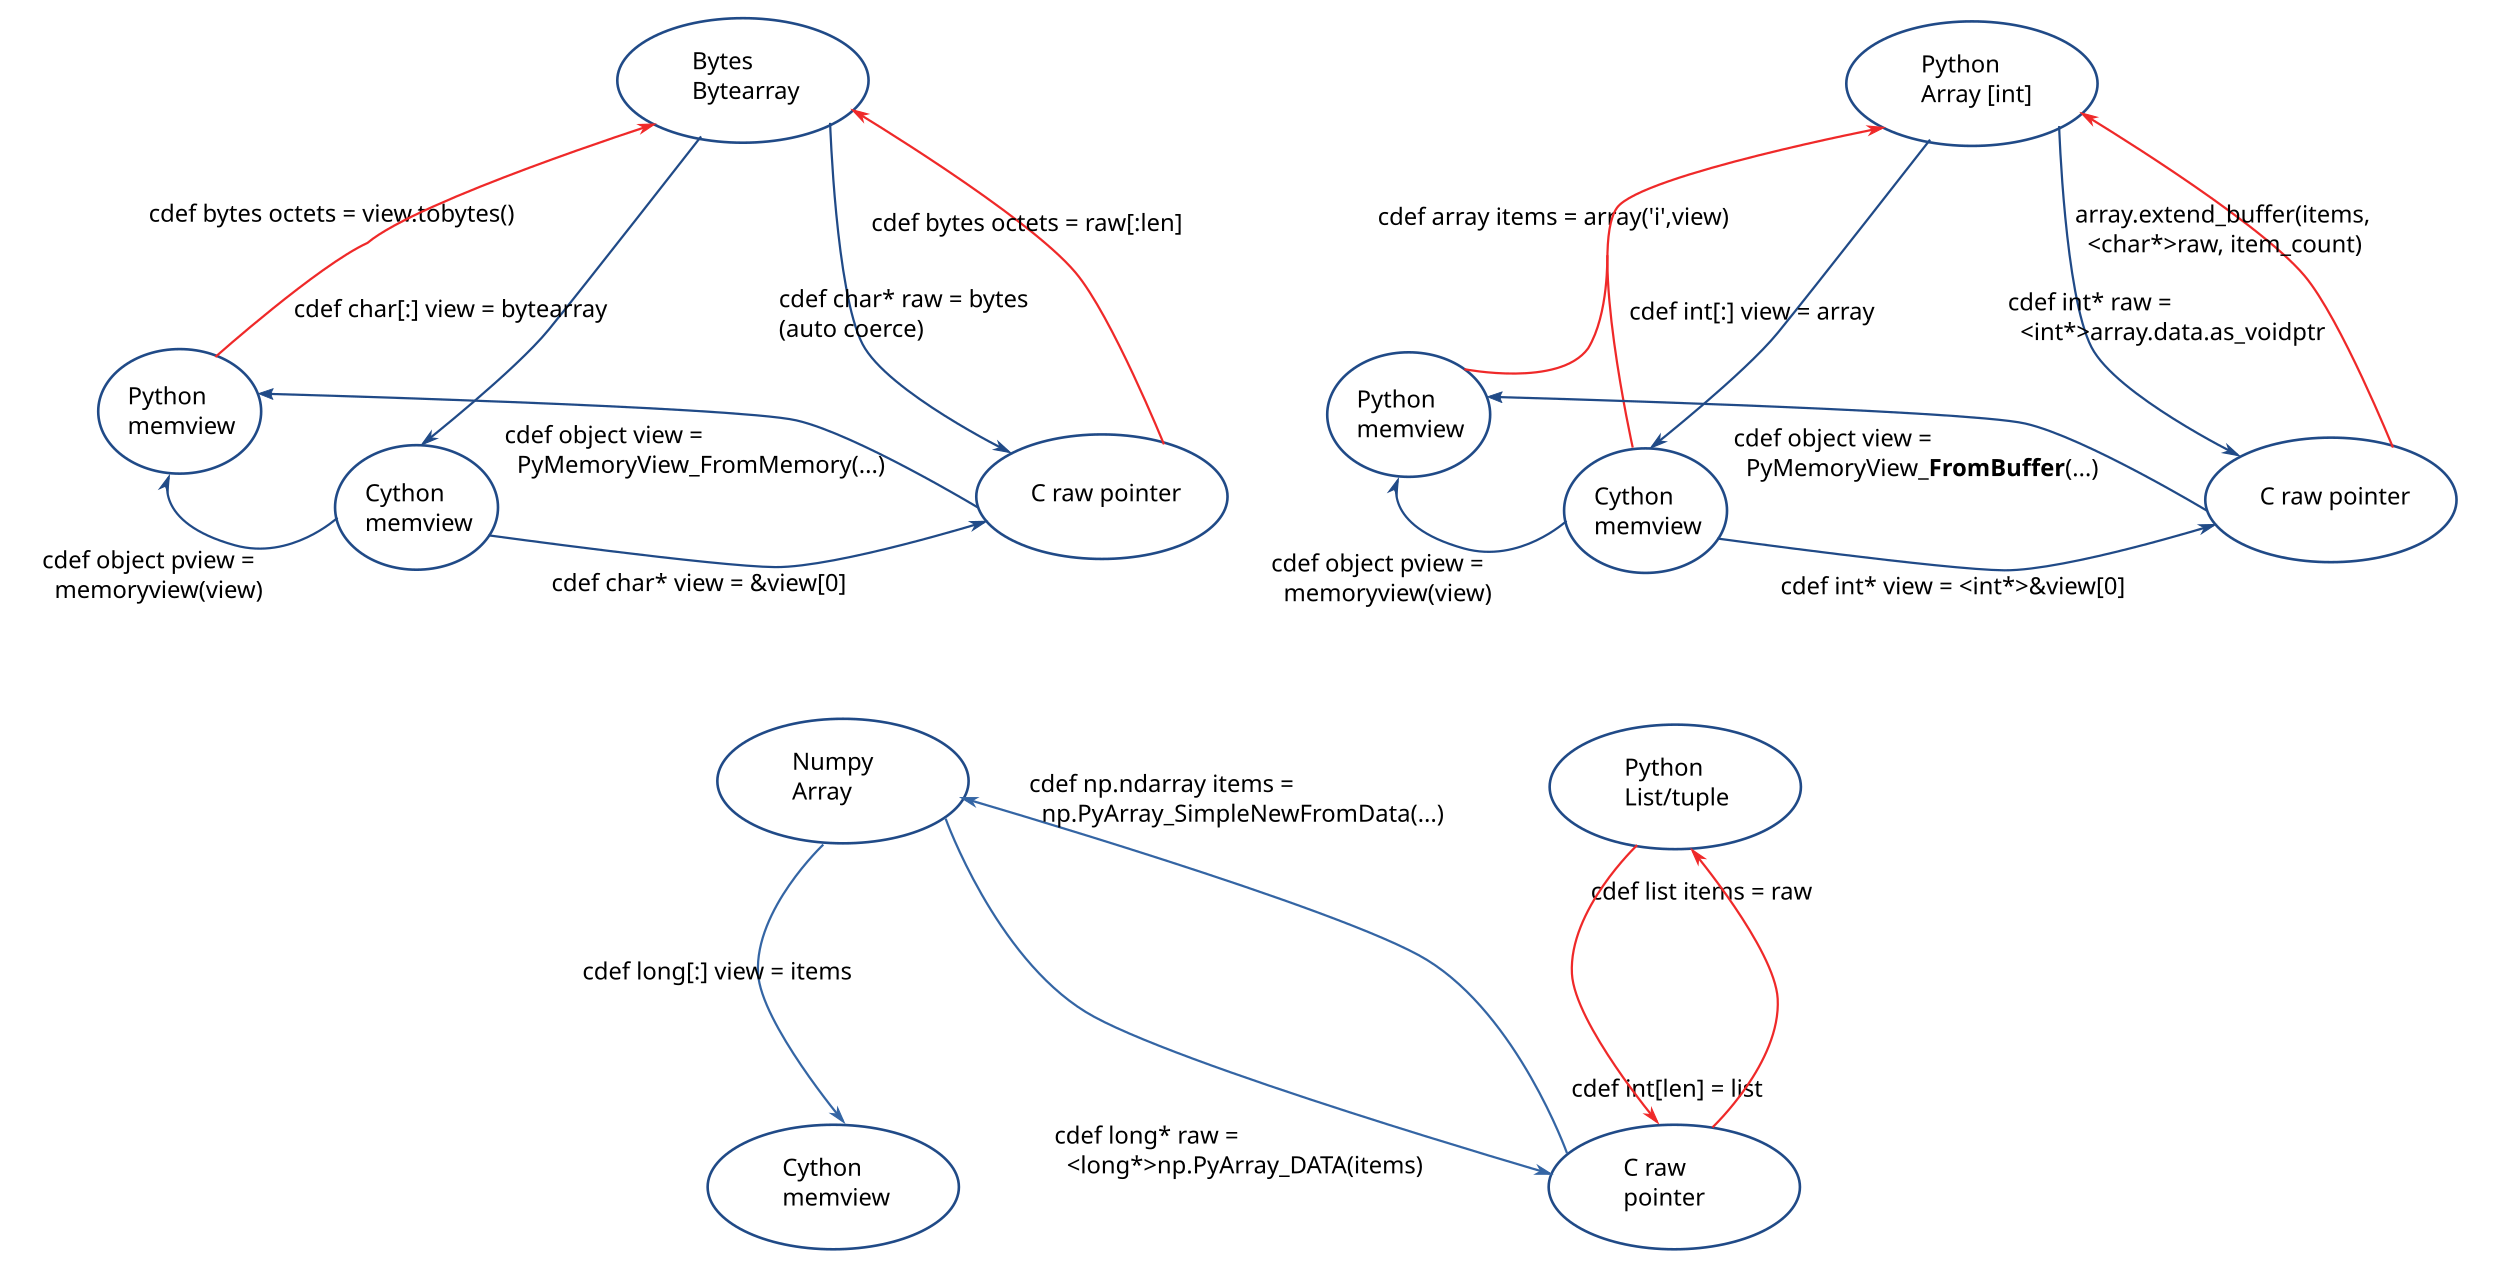
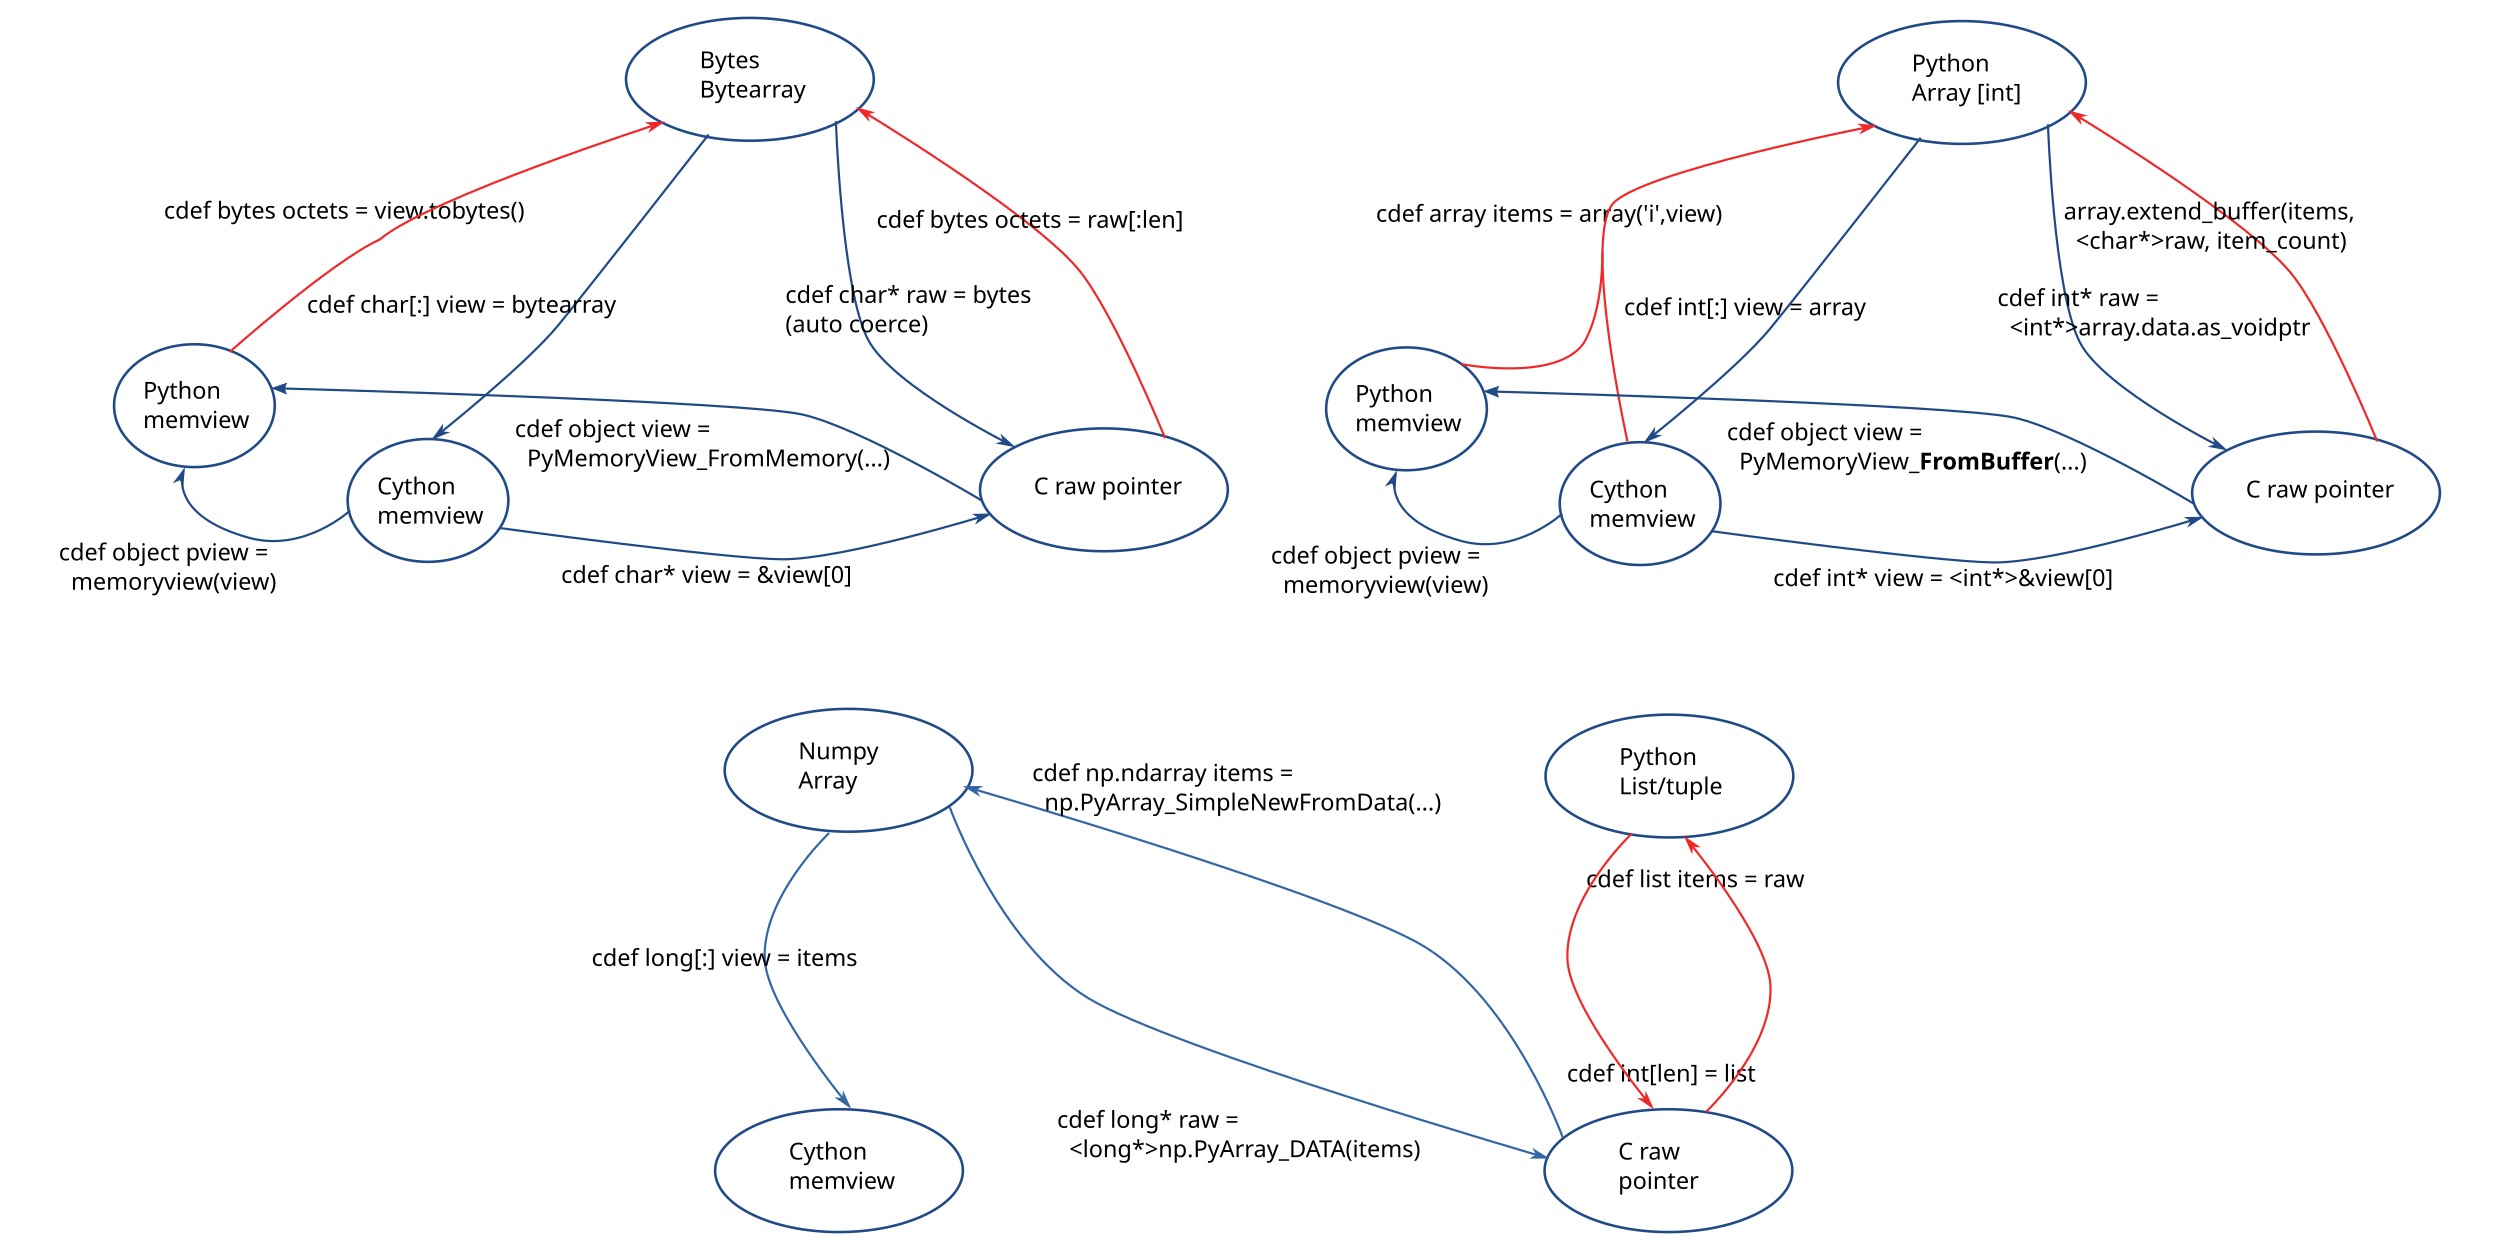
- <svg xmlns="http://www.w3.org/2000/svg" height="150.34mm" viewBox="0 0 1050.71 532.69" width="296.53mm">
+ <svg xmlns="http://www.w3.org/2000/svg" height="800" viewBox="0 0 1050.71 532.69" width="1600">
  <marker id="a" orient="auto" refX="0" refY="0" style="overflow:visible">
    <path d="m0 0 5-5-17.5 5 17.5 5z" style="fill:#ef2929;fill-rule:evenodd;stroke:#ef2929;stroke-width:1pt" transform="matrix(-.4 0 0 -.4 -4 0)" />
  </marker>
  <marker id="b" orient="auto" refX="0" refY="0" style="overflow:visible">
    <path d="m0 0 5-5-17.5 5 17.5 5z" style="fill:#204a87;fill-rule:evenodd;stroke:#204a87;stroke-width:1pt" transform="matrix(-.4 0 0 -.4 -4 0)" />
  </marker>
  <marker id="c" orient="auto" refX="0" refY="0" style="overflow:visible">
    <path d="m0 0 5-5-17.5 5 17.5 5z" style="fill:#ef2929;fill-rule:evenodd;stroke:#ef2929;stroke-width:1pt" transform="matrix(-.4 0 0 -.4 -4 0)" />
  </marker>
  <marker id="d" orient="auto" refX="0" refY="0" style="overflow:visible">
    <path d="m0 0 5-5-17.5 5 17.5 5z" style="fill:#204a87;fill-rule:evenodd;stroke:#204a87;stroke-width:1pt" transform="matrix(-.4 0 0 -.4 -4 0)" />
  </marker>
  <marker id="e" orient="auto" refX="0" refY="0" style="overflow:visible">
    <path d="m0 0 5-5-17.5 5 17.5 5z" style="fill:#204a87;fill-rule:evenodd;stroke:#204a87;stroke-width:1pt" transform="matrix(-.4 0 0 -.4 -4 0)" />
  </marker>
  <marker id="f" orient="auto" refX="0" refY="0" style="overflow:visible">
    <path d="m8.72 4.03-10.93-4.01 10.93-4.02c-1.75 2.37-1.74 5.62 0 8.04z" style="fill:#204a87;fill-rule:evenodd;stroke:#204a87;stroke-width:.63;stroke-linejoin:round" transform="scale(-.6)" />
  </marker>
  <marker id="g" orient="auto" refX="0" refY="0" style="overflow:visible">
    <path d="m0 0 5-5-17.5 5 17.5 5z" style="fill:#204a87;fill-rule:evenodd;stroke:#204a87;stroke-width:1pt" transform="matrix(-.4 0 0 -.4 -4 0)" />
  </marker>
  <marker id="h" orient="auto" refX="0" refY="0" style="overflow:visible">
    <path d="m0 0 5-5-17.5 5 17.5 5z" style="fill:#204a87;fill-rule:evenodd;stroke:#204a87;stroke-width:1pt" transform="matrix(-.4 0 0 -.4 -4 0)" />
  </marker>
  <marker id="i" orient="auto" refX="0" refY="0" style="overflow:visible">
    <path d="m0 0 5-5-17.5 5 17.5 5z" style="fill:#204a87;fill-rule:evenodd;stroke:#204a87;stroke-width:1pt" transform="matrix(-.4 0 0 -.4 -4 0)" />
  </marker>
  <marker id="j" orient="auto" refX="0" refY="0" style="overflow:visible">
    <path d="m8.72 4.03-10.93-4.01 10.93-4.02c-1.75 2.37-1.74 5.62 0 8.04z" style="fill:#204a87;fill-rule:evenodd;stroke:#204a87;stroke-width:.63;stroke-linejoin:round" transform="scale(-.6)" />
  </marker>
  <marker id="k" orient="auto" refX="0" refY="0" style="overflow:visible">
    <path d="m0 0 5-5-17.5 5 17.5 5z" style="fill:#ef2929;fill-rule:evenodd;stroke:#ef2929;stroke-width:1pt" transform="matrix(-.4 0 0 -.4 -4 0)" />
  </marker>
  <marker id="l" orient="auto" refX="0" refY="0" style="overflow:visible">
    <path d="m0 0 5-5-17.5 5 17.5 5z" style="fill:#204a87;fill-rule:evenodd;stroke:#204a87;stroke-width:1pt" transform="matrix(-.4 0 0 -.4 -4 0)" />
  </marker>
  <marker id="m" orient="auto" refX="0" refY="0" style="overflow:visible">
    <path d="m0 0 5-5-17.5 5 17.5 5z" style="fill:#ef2929;fill-rule:evenodd;stroke:#ef2929;stroke-width:1pt" transform="matrix(-.4 0 0 -.4 -4 0)" />
  </marker>
  <marker id="n" orient="auto" refX="0" refY="0" style="overflow:visible">
    <path d="m0 0 5-5-17.5 5 17.5 5z" style="fill:#204a87;fill-rule:evenodd;stroke:#204a87;stroke-width:1pt" transform="matrix(-.4 0 0 -.4 -4 0)" />
  </marker>
  <marker id="o" orient="auto" refX="0" refY="0" style="overflow:visible">
    <path d="m0 0 5-5-17.5 5 17.5 5z" style="fill:#3465a4;fill-rule:evenodd;stroke:#3465a4;stroke-width:1pt" transform="matrix(-.4 0 0 -.4 -4 0)" />
  </marker>
  <marker id="p" orient="auto" refX="0" refY="0" style="overflow:visible">
    <path d="m0 0 5-5-17.5 5 17.5 5z" style="fill:#3465a4;fill-rule:evenodd;stroke:#3465a4;stroke-width:1pt" transform="matrix(-.4 0 0 -.4 -4 0)" />
  </marker>
  <marker id="q" orient="auto" refX="0" refY="0" style="overflow:visible">
    <path d="m0 0 5-5-17.5 5 17.5 5z" style="fill:#ef2929;fill-rule:evenodd;stroke:#ef2929;stroke-width:1pt" transform="matrix(-.4 0 0 -.4 -4 0)" />
  </marker>
  <marker id="r" orient="auto" refX="0" refY="0" style="overflow:visible">
    <path d="m0 0 5-5-17.5 5 17.5 5z" style="fill:#ef2929;fill-rule:evenodd;stroke:#ef2929;stroke-width:1pt" transform="matrix(-.4 0 0 -.4 -4 0)" />
  </marker>
  <marker id="s" orient="auto" refX="0" refY="0" style="overflow:visible">
    <path d="m0 0 5-5-17.5 5 17.5 5z" style="fill:#3465a4;fill-rule:evenodd;stroke:#3465a4;stroke-width:1pt" transform="matrix(-.4 0 0 -.4 -4 0)" />
  </marker>
  <g transform="translate(120.79 257.06)">
    <ellipse cx="191.45" cy="-223.26" rx="52.8" ry="26.17" style="fill:none;stroke:#204a87;stroke-width:1.1" />
    <text style="font-size:10;font-family:Droid Sans;letter-spacing:0;word-spacing:0;stroke-width:.94" x="170.04" xml:space="preserve" y="-227.99">
      <tspan x="170.04" y="-227.99">Bytes</tspan>
      <tspan x="170.04" y="-215.49">Bytearray </tspan>
    </text>
  </g>
  <text style="stroke-width:.94" x="189.2" y="191.77">
    <tspan style="stroke-width:.94" x="189.2" y="200.63" />
  </text>
  <g transform="translate(125.56 280.55)">
    <ellipse cx="49.5" cy="-67.29" rx="34.24" ry="26.17" style="fill:none;stroke:#204a87;stroke-width:1.1" />
    <text style="font-size:10;font-family:Droid Sans;letter-spacing:0;word-spacing:0;stroke-width:.94" x="27.84" xml:space="preserve" y="-69.88">
      <tspan style="stroke-width:.94" x="27.84" y="-69.88">Cython </tspan>
      <tspan style="stroke-width:.94" x="27.84" y="-57.38">memview</tspan>
    </text>
  </g>
  <g transform="translate(-73.34 5.71)">
    <ellipse cx="536.45" cy="203.03" rx="52.8" ry="26.17" style="fill:none;stroke:#204a87;stroke-width:1.1" />
    <text style="font-size:10;font-family:Droid Sans;letter-spacing:0;word-spacing:0;stroke-width:.94" x="506.53" y="204.95">
      <tspan style="stroke-width:.94" x="506.53" y="204.95">C raw pointer</tspan>
    </text>
  </g>
  <g style="stroke-width:.94">
    <path d="m294.65 57.34s-49.68 63.64-63.99 81.15c-14.18 17.35-52.73 47.85-52.73 47.85" style="fill:none;stroke:#204a87;marker-end:url(#b)" />
    <g style="font-size:10;font-family:Droid Sans;letter-spacing:0;word-spacing:0">
      <text x="123.47" y="133.26">
        <tspan style="font-size:10;font-family:Droid Sans Mono;stroke-width:.94" x="123.47" y="133.26">cdef char[:] view = bytearray</tspan>
      </text>
      <text x="62.5" y="93.17">
        <tspan style="font-size:10;font-family:Droid Sans Mono;stroke-width:.94" x="62.5" y="93.17">cdef bytes octets = view.tobytes()</tspan>
      </text>
      <text x="17.72" xml:space="preserve" y="238.81">
        <tspan style="font-size:10;font-family:Droid Sans Mono;stroke-width:.94" x="17.72" y="238.81">cdef object pview = </tspan>
        <tspan style="font-size:10;font-family:Droid Sans Mono;stroke-width:.94" x="17.72" y="251.31">  memoryview(view)</tspan>
      </text>
    </g>
  </g>
  <g transform="translate(71.87 255.69)">
    <text style="font-size:10;font-family:Droid Sans;letter-spacing:0;word-spacing:0;stroke-width:.94" x="-18.23" xml:space="preserve" y="-85.79">
      <tspan style="stroke-width:.94" x="-18.23" y="-85.79">Python </tspan>
      <tspan style="stroke-width:.94" x="-18.23" y="-73.29">memview</tspan>
    </text>
    <ellipse cx="3.65" cy="-82.81" rx="34.24" ry="26.17" style="fill:none;stroke:#204a87;stroke-width:1.1" />
  </g>
  <g style="stroke-width:.94">
    <path d="m90.5 150.02s43.43-38.55 63.96-47.94c21.15-17.88 119.88-49.68 119.88-49.68" style="fill:none;stroke:#ef2929;marker-end:url(#a)" />
    <path d="m348.88 51.63s2.39 71.27 13.63 92.98c10.35 19.98 61.23 45.15 61.23 45.15" style="fill:none;stroke:#204a87;marker-end:url(#d)" />
    <text style="font-size:10;font-family:Droid Sans;letter-spacing:0;word-spacing:0" x="327.34" y="129.08">
      <tspan style="font-size:10;font-family:Droid Sans Mono;stroke-width:.94" x="327.34" y="129.08">cdef char* raw = bytes</tspan>
      <tspan style="font-size:10;font-family:Droid Sans Mono;stroke-width:.94" x="327.34" y="141.58">(auto coerce)</tspan>
    </text>
    <path d="m489.19 186.74s-22.04-54.22-37.16-72.19c-20.37-24.21-93.12-67.96-93.12-67.96" style="fill:none;stroke:#ef2929;marker-end:url(#c)" />
    <text style="font-size:10;font-family:Droid Sans;letter-spacing:0;word-spacing:0" x="366.2" y="97.07">
      <tspan style="font-size:10;font-family:Droid Sans Mono;stroke-width:.94" x="366.2" y="97.07">cdef bytes octets = raw[:len]</tspan>
    </text>
    <path d="m411.05 213.32s-51.49-30.95-76.34-36.65c-25.32-5.8-224.83-11.22-224.83-11.22" style="fill:none;stroke:#204a87;marker-end:url(#f)" />
    <text style="font-size:10;font-family:Droid Sans;letter-spacing:0;word-spacing:0" x="231.78" y="248.41">
      <tspan style="font-size:10;font-family:Droid Sans Mono;stroke-width:.94" x="231.78" y="248.41">cdef char* view = &amp;view[0]</tspan>
    </text>
    <path d="m205.29 224.98s96.22 13.2 120.59 13.36c25.95.17 87.77-18.97 87.77-18.97" style="fill:none;stroke:#204a87;marker-end:url(#e)" />
    <text style="font-size:10;font-family:Droid Sans;letter-spacing:0;word-spacing:0" x="212.06" xml:space="preserve" y="186.23">
      <tspan style="font-size:10;font-family:Droid Sans Mono;stroke-width:.94" x="212.06" y="186.23">cdef object view = </tspan>
      <tspan style="font-size:10;font-family:Droid Sans Mono;stroke-width:.94" x="212.06" y="198.73">  PyMemoryView_FromMemory(...)</tspan>
    </text>
    <path d="m141.84 217.6s-19.61 18.07-43.09 11.57c-35.05-9.71-27.93-28.39-27.93-28.39" style="fill:none;stroke:#204a87;marker-end:url(#g)" />
  </g>
  <g transform="translate(637.32 258.41)">
    <ellipse cx="191.45" cy="-223.26" rx="52.8" ry="26.17" style="fill:none;stroke:#204a87;stroke-width:1.1" />
    <text style="font-size:10;font-family:Droid Sans;letter-spacing:0;word-spacing:0;stroke-width:.94" x="170.04" xml:space="preserve" y="-227.99">
      <tspan x="170.04" y="-227.99">Python</tspan>
      <tspan x="170.04" y="-215.49">Array [int] </tspan>
    </text>
  </g>
  <g transform="translate(642.1 281.9)">
    <ellipse cx="49.5" cy="-67.29" rx="34.24" ry="26.17" style="fill:none;stroke:#204a87;stroke-width:1.1" />
    <text style="font-size:10;font-family:Droid Sans;letter-spacing:0;word-spacing:0;stroke-width:.94" x="27.84" xml:space="preserve" y="-69.88">
      <tspan style="stroke-width:.94" x="27.84" y="-69.88">Cython </tspan>
      <tspan style="stroke-width:.94" x="27.84" y="-57.38">memview</tspan>
    </text>
  </g>
  <g transform="translate(443.19 7.06)">
    <ellipse cx="536.45" cy="203.03" rx="52.8" ry="26.17" style="fill:none;stroke:#204a87;stroke-width:1.1" />
    <text style="font-size:10;font-family:Droid Sans;letter-spacing:0;word-spacing:0;stroke-width:.94" x="506.53" y="204.95">
      <tspan style="stroke-width:.94" x="506.53" y="204.95">C raw pointer</tspan>
    </text>
  </g>
  <g style="stroke-width:.94">
    <path d="m811.18 58.69s-49.68 63.64-63.99 81.15c-14.18 17.35-52.73 47.85-52.73 47.85" style="fill:none;stroke:#204a87;marker-end:url(#n)" />
    <g style="font-size:10;font-family:Droid Sans;letter-spacing:0;word-spacing:0">
      <text x="684.74" y="134.32">
        <tspan style="font-size:10;font-family:Droid Sans Mono;stroke-width:.94" x="684.74" y="134.32">cdef int[:] view = array</tspan>
      </text>
      <text x="579.03" y="94.51">
        <tspan style="font-size:10;font-family:Droid Sans Mono;stroke-width:.94" x="579.03" y="94.51">cdef array items = array('i',view)</tspan>
      </text>
      <text x="534.25" xml:space="preserve" y="240.16">
        <tspan style="font-size:10;font-family:Droid Sans Mono;stroke-width:.94" x="534.25" y="240.16">cdef object pview = </tspan>
        <tspan style="font-size:10;font-family:Droid Sans Mono;stroke-width:.94" x="534.25" y="252.66">  memoryview(view)</tspan>
      </text>
    </g>
  </g>
  <g transform="translate(588.4 257.04)">
    <text style="font-size:10;font-family:Droid Sans;letter-spacing:0;word-spacing:0;stroke-width:.94" x="-18.23" xml:space="preserve" y="-85.79">
      <tspan style="stroke-width:.94" x="-18.23" y="-85.79">Python </tspan>
      <tspan style="stroke-width:.94" x="-18.23" y="-73.29">memview</tspan>
    </text>
    <ellipse cx="3.65" cy="-82.81" rx="34.24" ry="26.17" style="fill:none;stroke:#204a87;stroke-width:1.1" />
  </g>
  <g style="stroke-width:.94">
    <path d="m686.21 188.1s-18.67-84.26-6.57-100.84c10.11-13.85 111.23-33.51 111.23-33.51" style="fill:none;stroke:#ef2929;marker-end:url(#m)" />
    <path d="m865.41 52.98s2.39 71.27 13.63 92.98c10.35 19.98 61.23 45.15 61.23 45.15" style="fill:none;stroke:#204a87;marker-end:url(#l)" />
    <text style="font-size:10;font-family:Droid Sans;letter-spacing:0;word-spacing:0" x="843.87" xml:space="preserve" y="130.42">
      <tspan style="font-size:10;font-family:Droid Sans Mono;stroke-width:.94" x="843.87" y="130.42">cdef int* raw =</tspan>
      <tspan style="font-size:10;font-family:Droid Sans Mono;stroke-width:.94" x="843.87" y="142.92">  &lt;int*&gt;array.data.as_voidptr</tspan>
    </text>
    <path d="m1005.72 188.09s-22.04-54.22-37.16-72.19c-20.37-24.21-93.11-67.97-93.11-67.97" style="fill:none;stroke:#ef2929;marker-end:url(#k)" />
    <text style="font-size:10;font-family:Droid Sans;letter-spacing:0;word-spacing:0" x="872.12" xml:space="preserve" y="93.52">
      <tspan style="font-size:10;font-family:Droid Sans Mono;stroke-width:.94" x="872.12" y="93.52">array.extend_buffer(items, </tspan>
      <tspan style="font-size:10;font-family:Droid Sans Mono;stroke-width:.94" x="872.12" y="106.02">  &lt;char*&gt;raw, item_count)</tspan>
    </text>
    <path d="m927.58 214.66s-51.49-30.95-76.34-36.65c-25.32-5.8-224.83-11.22-224.83-11.22" style="fill:none;stroke:#204a87;marker-end:url(#j)" />
    <text style="font-size:10;font-family:Droid Sans;letter-spacing:0;word-spacing:0" x="748.32" y="249.76">
      <tspan style="font-size:10;font-family:Droid Sans Mono;stroke-width:.94" x="748.32" y="249.76">cdef int* view = &lt;int*&gt;&amp;view[0]</tspan>
    </text>
    <path d="m721.83 226.33s96.22 13.2 120.59 13.36c25.95.17 87.77-18.97 87.77-18.97" style="fill:none;stroke:#204a87;marker-end:url(#i)" />
    <text style="font-size:10;font-family:Droid Sans;letter-spacing:0;word-spacing:0" x="728.59" xml:space="preserve" y="187.58">
      <tspan style="font-size:10;font-family:Droid Sans Mono;stroke-width:.94" x="728.59" y="187.58">cdef object view = </tspan>
      <tspan style="font-size:10;font-family:Droid Sans Mono;stroke-width:.94" x="728.59" y="200.08">  PyMemoryView_<tspan style="font-weight:bold">FromBuffer</tspan>(...)</tspan>
    </text>
    <g style="fill:none">
      <path d="m658.37 218.94s-19.61 18.07-43.09 11.57c-35.04-9.7-27.93-28.38-27.93-28.38" style="stroke:#204a87;marker-end:url(#h)" />
      <path d="m615.45 155.16s39.92 7.81 52.02-8.77c8.74-14.35 8.04-39.14 8.04-39.14" style="stroke:#ef2929" />
    </g>
  </g>
  <g transform="translate(512.64 553.97)">
    <ellipse cx="191.45" cy="-223.26" rx="52.8" ry="26.17" style="fill:none;stroke:#204a87;stroke-width:1.1" />
    <text style="font-size:10;font-family:Droid Sans;letter-spacing:0;word-spacing:0;stroke-width:.94" x="170.04" xml:space="preserve" y="-227.99">
      <tspan x="170.04" y="-227.99">Python</tspan>
      <tspan x="170.04" y="-215.49">List/tuple </tspan>
    </text>
  </g>
  <g transform="translate(162.84 551.52)">
    <ellipse cx="191.45" cy="-223.26" rx="52.8" ry="26.17" style="fill:none;stroke:#204a87;stroke-width:1.1" />
    <text style="font-size:10;font-family:Droid Sans;letter-spacing:0;word-spacing:0;stroke-width:.94" x="170.04" xml:space="preserve" y="-227.99">
      <tspan x="170.04" y="-227.99">Numpy</tspan>
      <tspan x="170.04" y="-215.49">Array </tspan>
    </text>
  </g>
  <g transform="translate(158.76 722.14)">
    <ellipse cx="191.45" cy="-223.26" rx="52.8" ry="26.17" style="fill:none;stroke:#204a87;stroke-width:1.1" />
    <text style="font-size:10;font-family:Droid Sans;letter-spacing:0;word-spacing:0;stroke-width:.94" x="170.04" xml:space="preserve" y="-227.99">
      <tspan x="170.04" y="-227.99">Cython</tspan>
      <tspan x="170.04" y="-215.49">memview </tspan>
    </text>
  </g>
  <g transform="translate(512.23 722.14)">
    <ellipse cx="191.45" cy="-223.26" rx="52.8" ry="26.17" style="fill:none;stroke:#204a87;stroke-width:1.1" />
    <text style="font-size:10;font-family:Droid Sans;letter-spacing:0;word-spacing:0;stroke-width:.94" x="170.04" xml:space="preserve" y="-227.99">
      <tspan x="170.04" y="-227.99">C raw</tspan>
      <tspan x="170.04" y="-215.49">pointer </tspan>
    </text>
  </g>
  <g style="stroke-width:.94">
    <text style="font-size:10;font-family:Droid Sans;letter-spacing:0;word-spacing:0" x="660.41" y="460.92">
      <tspan style="font-size:10;font-family:Droid Sans Mono;stroke-width:.94" x="660.41" y="460.92">cdef int[len] = list</tspan>
    </text>
    <text style="font-size:10;font-family:Droid Sans;letter-spacing:0;word-spacing:0" x="668.58" y="378.07">
      <tspan style="font-size:10;font-family:Droid Sans Mono;stroke-width:.94" x="668.58" y="378.07">cdef list items = raw</tspan>
    </text>
    <g style="fill:none">
      <path d="m397.43 344.05s20.76 57.8 58.86 81.24c35.08 21.58 194.95 67.95 194.95 67.95" style="stroke:#3465a4;marker-end:url(#o)" />
      <path d="m658.6 484.68s-20.76-57.8-58.86-81.24c-35.09-21.58-194.95-67.96-194.95-67.96" style="stroke:#3465a4;marker-end:url(#p)" />
      <g style="stroke:#ef2929">
        <path d="m688.08 355.19s-28.9 27.3-27.42 54.07c1.15 20.83 35.64 62.07 35.64 62.07" style="marker-end:url(#q)" />
        <path d="m719.71 473.82s28.9-27.3 27.42-54.07c-1.15-20.83-35.64-62.07-35.64-62.07" style="marker-end:url(#r)" />
      </g>
    </g>
    <text style="font-size:10;font-family:Droid Sans;letter-spacing:0;word-spacing:0" x="432.53" xml:space="preserve" y="332.86">
      <tspan style="font-size:10;font-family:Droid Sans Mono;stroke-width:.94" x="432.53" y="332.86">cdef np.ndarray items =</tspan>
      <tspan style="font-size:10;font-family:Droid Sans Mono;stroke-width:.94" x="432.53" y="345.36">  np.PyArray_SimpleNewFromData(...)</tspan>
    </text>
    <text style="font-size:10;font-family:Droid Sans;letter-spacing:0;word-spacing:0" x="443.14" xml:space="preserve" y="480.62">
      <tspan style="font-size:10;font-family:Droid Sans Mono;stroke-width:.94" x="443.14" y="480.62">cdef long* raw = </tspan>
      <tspan style="font-size:10;font-family:Droid Sans Mono;stroke-width:.94" x="443.14" y="493.12">  &lt;long*&gt;np.PyArray_DATA(items)</tspan>
    </text>
    <path d="m346.01 354.97s-28.9 27.3-27.42 54.07c1.15 20.83 35.64 62.07 35.64 62.07" style="fill:none;stroke:#3465a4;marker-end:url(#s)" />
    <text style="font-size:10;font-family:Droid Sans;letter-spacing:0;word-spacing:0" x="244.77" y="411.64">
      <tspan style="font-size:10;font-family:Droid Sans Mono;stroke-width:.94" x="244.77" y="411.64">cdef long[:] view = items</tspan>
    </text>
  </g>
</svg>
